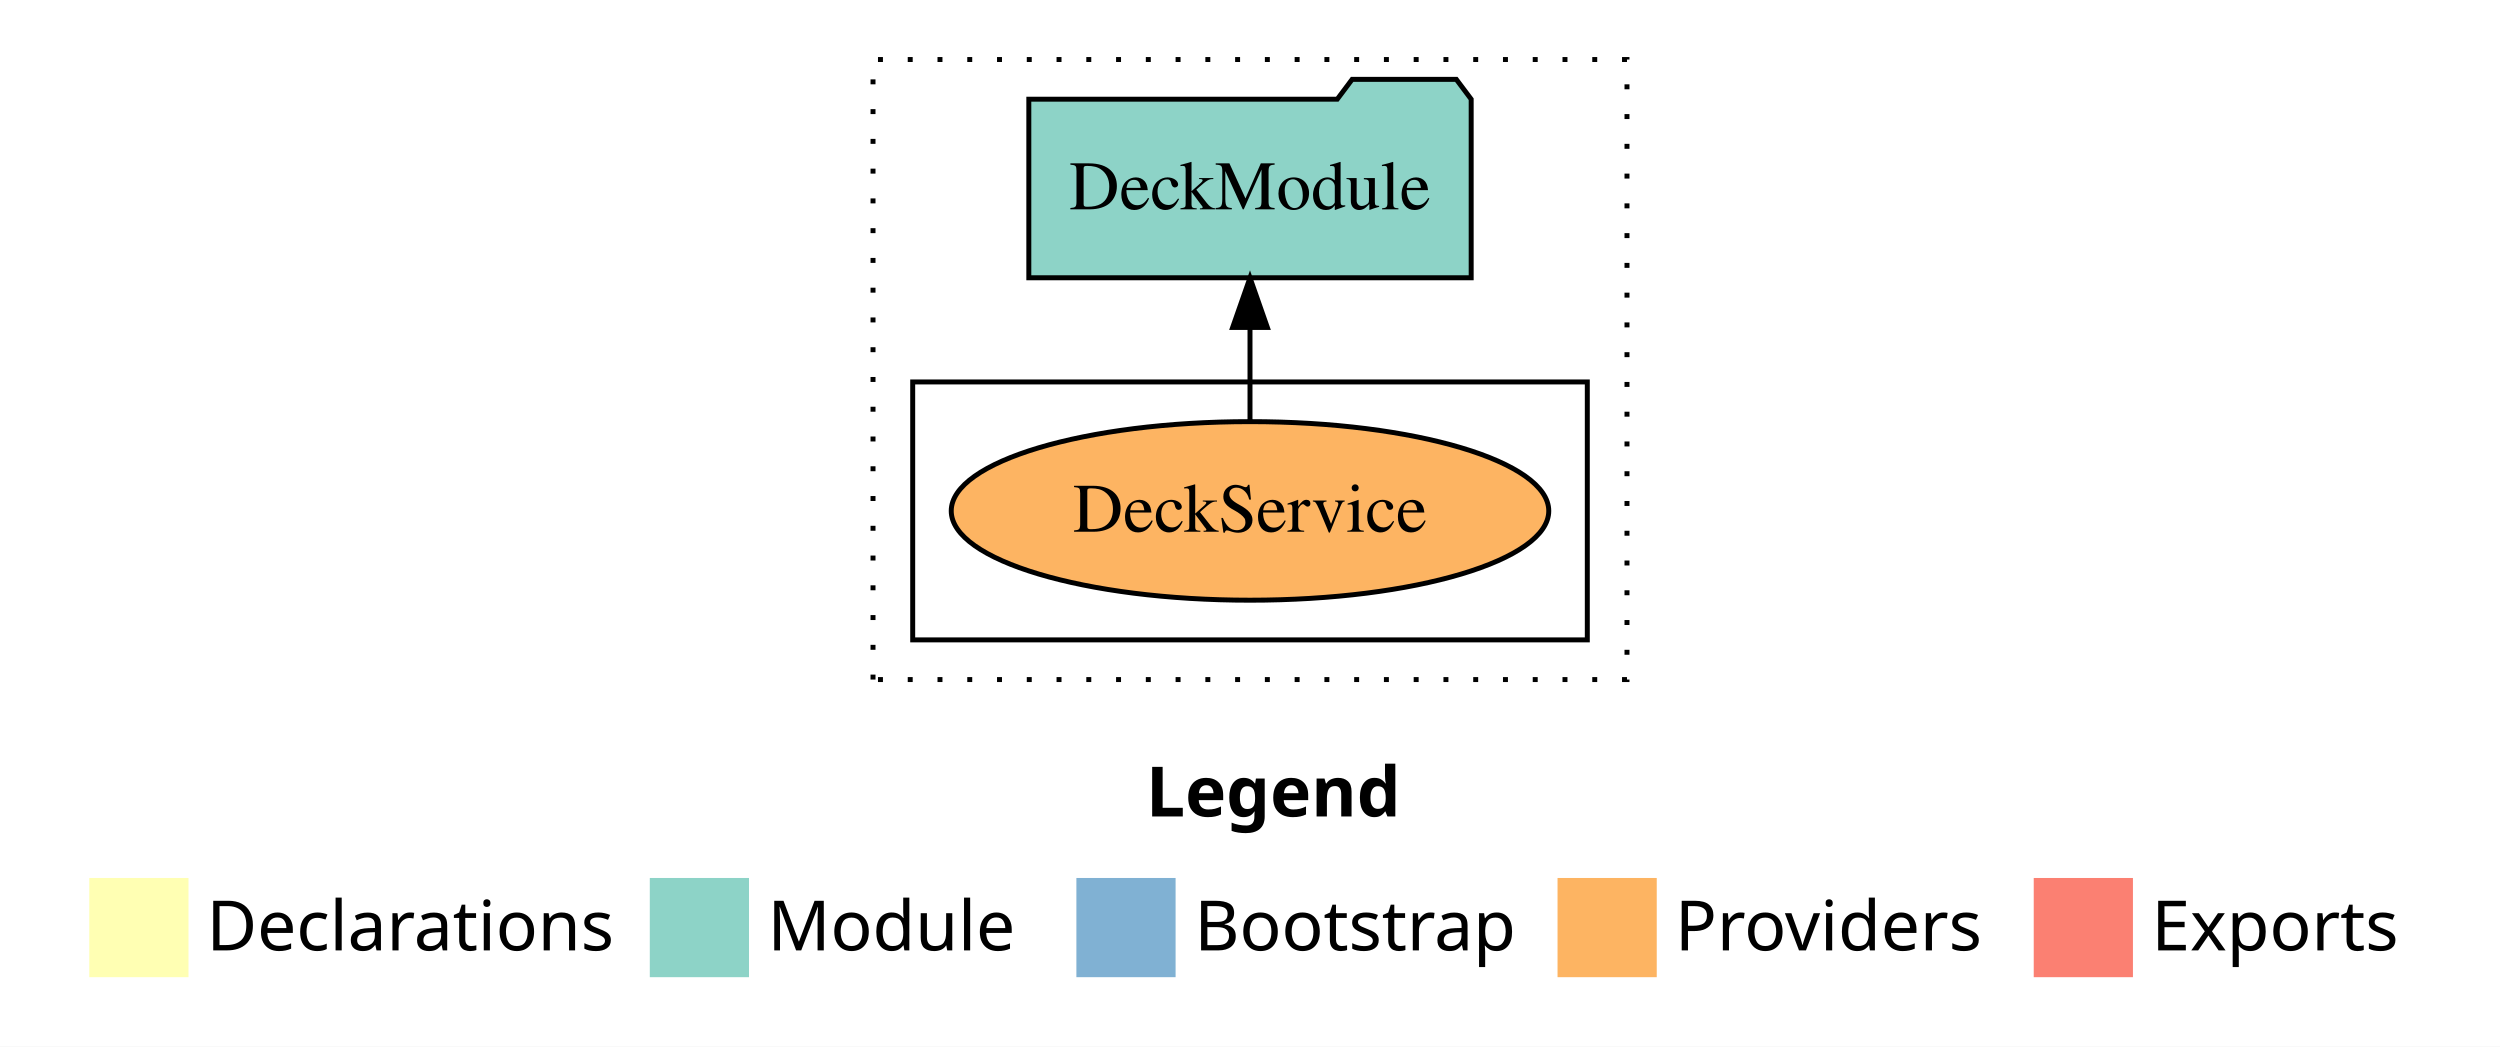
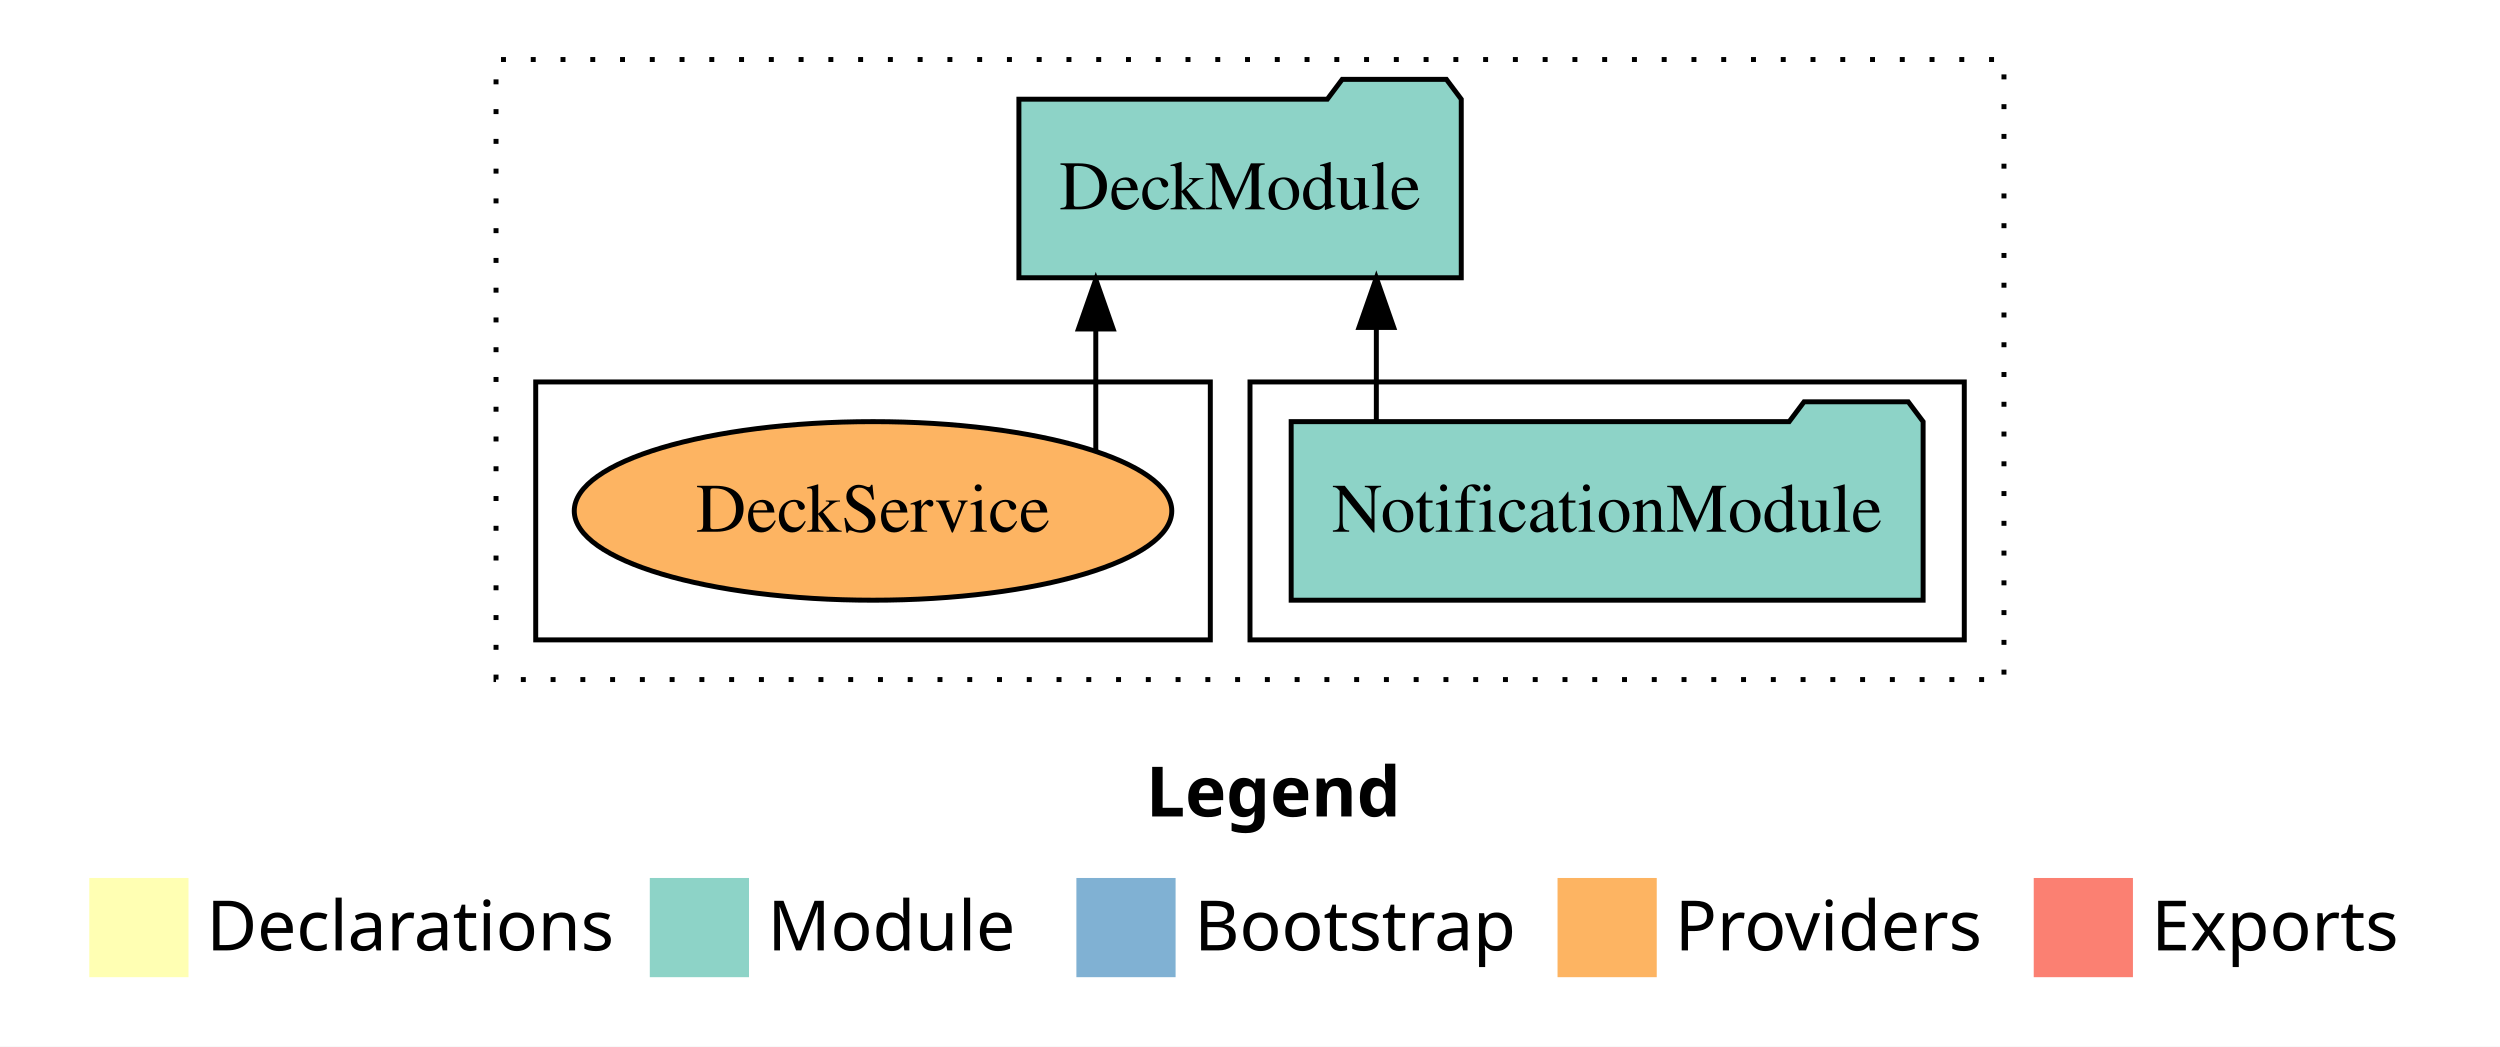
<svg xmlns="http://www.w3.org/2000/svg" width="504pt" height="211pt" viewBox="0.00 0.00 504.00 211.00">
  <g id="graph0" class="graph" transform="scale(1 1) rotate(0) translate(4 207)">
    <polygon fill="white" stroke="transparent" points="-4,4 -4,-207 500,-207 500,4 -4,4" />
    <text text-anchor="start" x="227.01" y="-42.4" font-family="Times-12" font-weight="bold" font-size="14.00">Legend</text>
    <polygon fill="#ffffb3" stroke="transparent" points="14,-10 14,-30 34,-30 34,-10 14,-10" />
    <text text-anchor="start" x="37.63" y="-15.4" font-family="Times-12" font-size="14.00">  Declarations</text>
    <polygon fill="#8dd3c7" stroke="transparent" points="127,-10 127,-30 147,-30 147,-10 127,-10" />
    <text text-anchor="start" x="150.73" y="-15.4" font-family="Times-12" font-size="14.00">  Module</text>
    <polygon fill="#80b1d3" stroke="transparent" points="213,-10 213,-30 233,-30 233,-10 213,-10" />
    <text text-anchor="start" x="236.78" y="-15.4" font-family="Times-12" font-size="14.00">  Bootstrap</text>
    <polygon fill="#fdb462" stroke="transparent" points="310,-10 310,-30 330,-30 330,-10 310,-10" />
    <text text-anchor="start" x="333.67" y="-15.4" font-family="Times-12" font-size="14.00">  Providers</text>
    <polygon fill="#fb8072" stroke="transparent" points="406,-10 406,-30 426,-30 426,-10 406,-10" />
    <text text-anchor="start" x="429.73" y="-15.4" font-family="Times-12" font-size="14.00">  Exports</text>
    <g id="clust1" class="cluster">
-       <polygon fill="none" stroke="black" stroke-dasharray="1,5" points="172,-70 172,-195 324,-195 324,-70 172,-70" />
+       <polygon fill="none" stroke="black" stroke-dasharray="1,5" points="96,-70 96,-195 400,-195 400,-70 96,-70" />
+     </g>
+     <g id="clust3" class="cluster">
+       <polygon fill="none" stroke="black" points="248,-78 248,-130 392,-130 392,-78 248,-78" />
    </g>
    <g id="clust6" class="cluster">
-       <polygon fill="none" stroke="black" points="180,-78 180,-130 316,-130 316,-78 180,-78" />
+       <polygon fill="none" stroke="black" points="104,-78 104,-130 240,-130 240,-78 104,-78" />
    </g>
    <g id="node1" class="node">
-       <ellipse fill="#fdb462" stroke="black" cx="248" cy="-104" rx="60.23" ry="18" />
-       <text text-anchor="middle" x="248" y="-99.8" font-family="Times,serif" font-size="14.00">DeckService</text>
+       <polygon fill="#8dd3c7" stroke="black" points="383.7,-122 380.7,-126 359.7,-126 356.7,-122 256.3,-122 256.3,-86 383.7,-86 383.7,-122" />
+       <text text-anchor="middle" x="320" y="-99.8" font-family="Times,serif" font-size="14.00">NotificationModule</text>
    </g>
    <g id="node2" class="node">
-       <polygon fill="#8dd3c7" stroke="black" points="292.59,-187 289.59,-191 268.59,-191 265.59,-187 203.41,-187 203.41,-151 292.59,-151 292.59,-187" />
-       <text text-anchor="middle" x="248" y="-164.8" font-family="Times,serif" font-size="14.00">DeckModule</text>
+       <polygon fill="#8dd3c7" stroke="black" points="290.59,-187 287.59,-191 266.59,-191 263.59,-187 201.41,-187 201.41,-151 290.59,-151 290.59,-187" />
+       <text text-anchor="middle" x="246" y="-164.8" font-family="Times,serif" font-size="14.00">DeckModule</text>
    </g>
    <g id="edge1" class="edge">
-       <path fill="none" stroke="black" d="M248,-122.11C248,-122.11 248,-140.99 248,-140.99" />
-       <polygon fill="black" stroke="black" points="244.5,-140.99 248,-150.99 251.5,-140.99 244.5,-140.99" />
+       <path fill="none" stroke="black" d="M273.47,-122.11C273.47,-122.11 273.47,-140.99 273.47,-140.99" />
+       <polygon fill="black" stroke="black" points="269.97,-140.99 273.47,-150.99 276.97,-140.99 269.97,-140.99" />
+     </g>
+     <g id="node3" class="node">
+       <ellipse fill="#fdb462" stroke="black" cx="172" cy="-104" rx="60.23" ry="18" />
+       <text text-anchor="middle" x="172" y="-99.8" font-family="Times,serif" font-size="14.00">DeckService</text>
+     </g>
+     <g id="edge2" class="edge">
+       <path fill="none" stroke="black" d="M216.91,-116.23C216.91,-116.23 216.91,-140.68 216.91,-140.68" />
+       <polygon fill="black" stroke="black" points="213.41,-140.68 216.91,-150.68 220.41,-140.68 213.41,-140.68" />
    </g>
  </g>
</svg>
